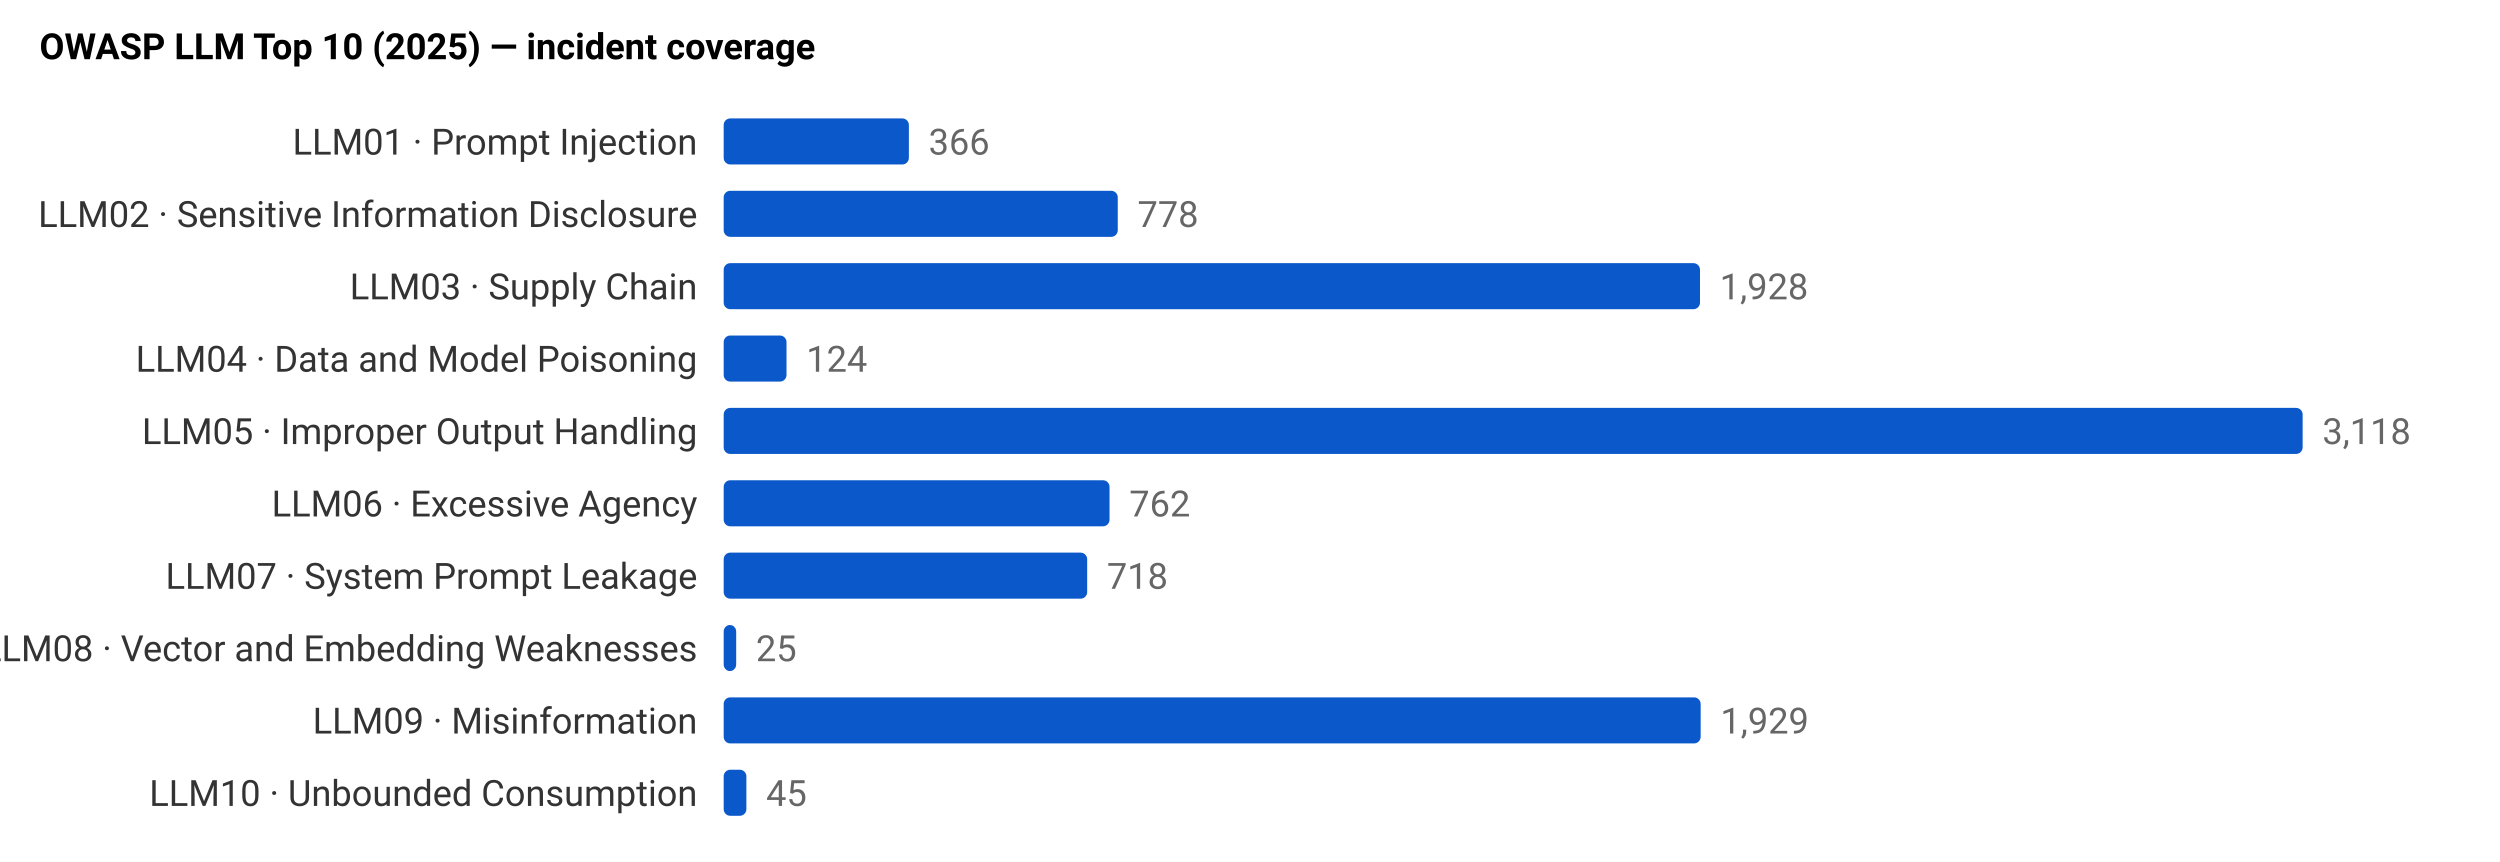
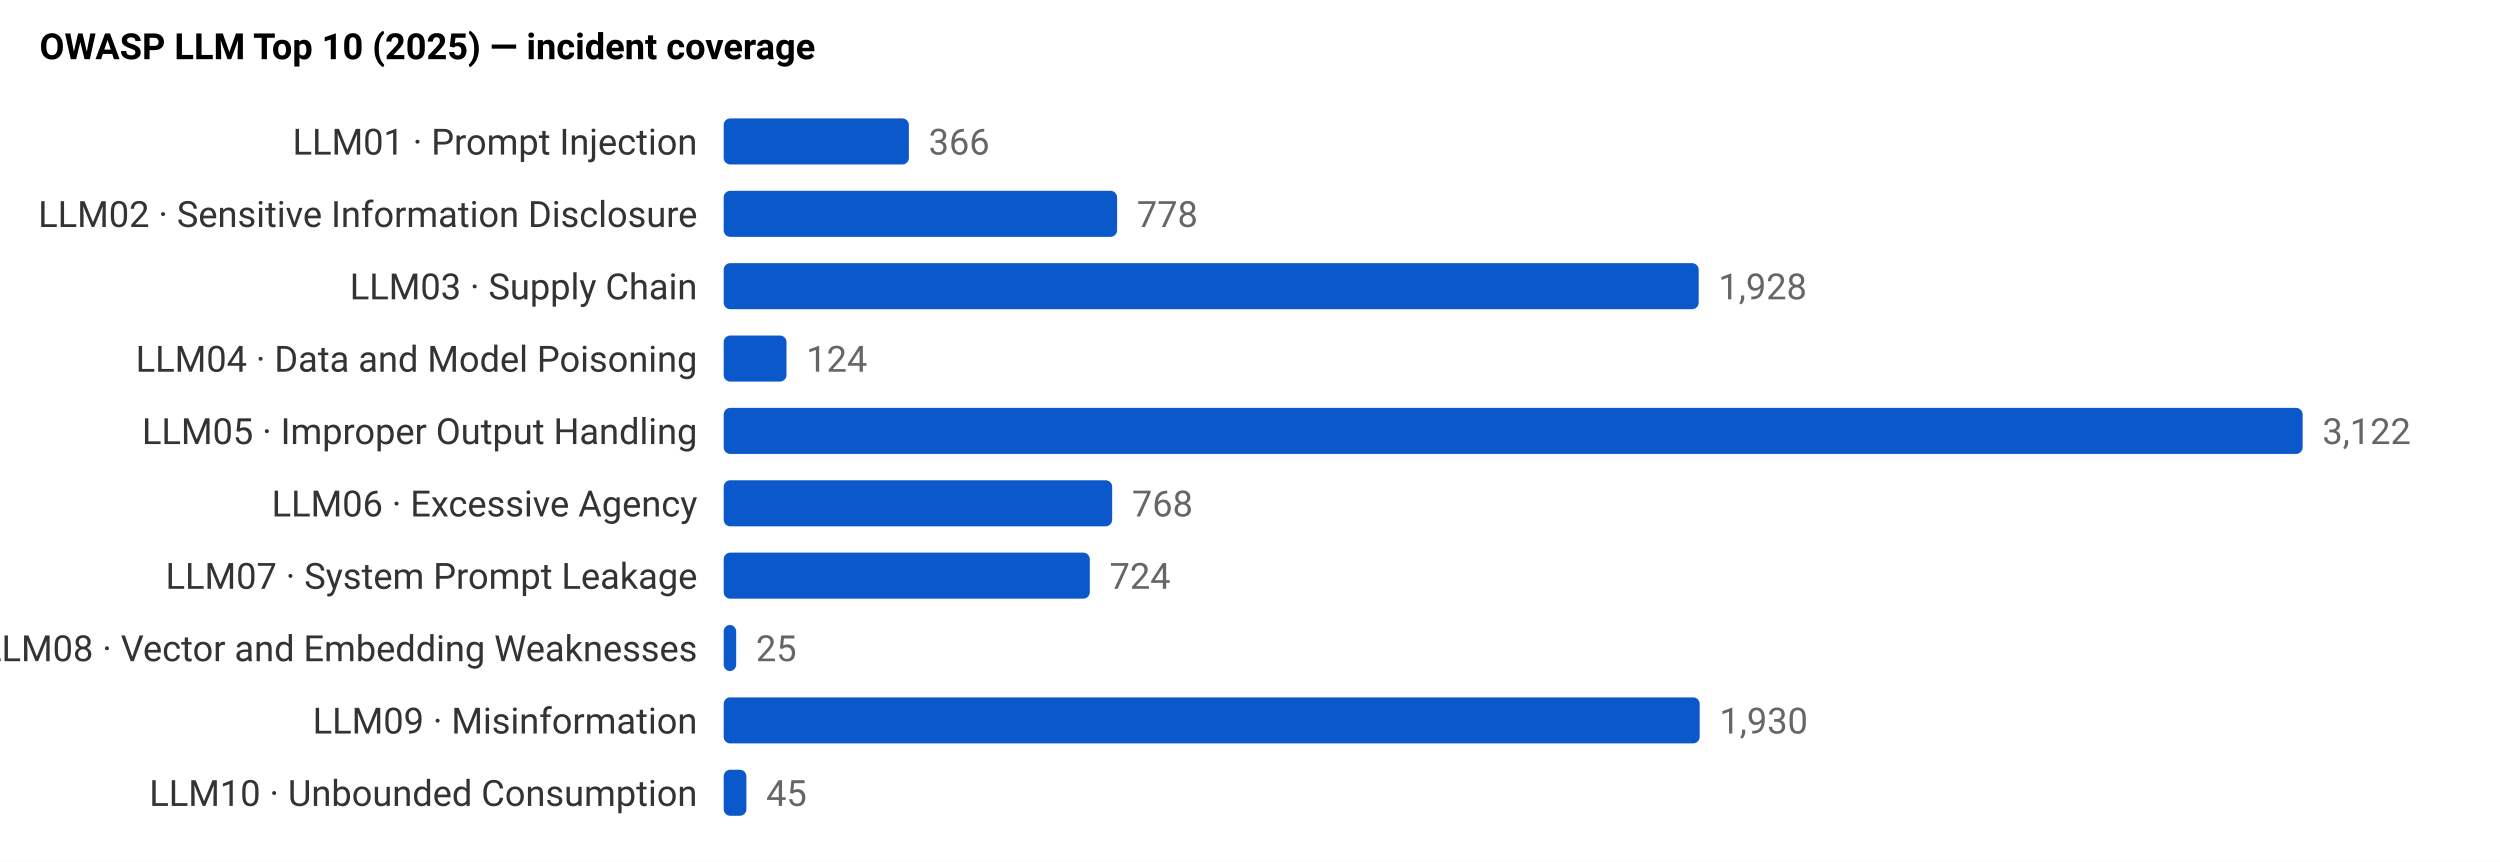
<svg xmlns="http://www.w3.org/2000/svg" viewBox="0 0 760 262" role="img" aria-label="OWASP LLM Top 10 (2025) — incident coverage" font-family="system-ui,-apple-system,Segoe UI,Roboto,sans-serif" font-size="11">
  <rect x="0" y="0" width="100%" height="100%" fill="white" />
  <text x="12" y="18" font-weight="600">OWASP LLM Top 10 (2025) — incident coverage</text>
  <text x="212" y="47" text-anchor="end" fill="#333">LLM01 · Prompt Injection</text>
  <rect x="220" y="36" width="56.3" height="14" fill="#0a58ca" rx="2" />
  <text x="282.3" y="47" fill="#666">366</text>
  <text x="212" y="69" text-anchor="end" fill="#333">LLM02 · Sensitive Information Disclosure</text>
-   <rect x="220" y="58" width="119.8" height="14" fill="#0a58ca" rx="2" />
-   <text x="345.8" y="69" fill="#666">778</text>
+   <rect x="220" y="58" width="119.6" height="14" fill="#0a58ca" rx="2" />
+   <text x="345.6" y="69" fill="#666">778</text>
  <text x="212" y="91" text-anchor="end" fill="#333">LLM03 · Supply Chain</text>
-   <rect x="220" y="80" width="296.8" height="14" fill="#0a58ca" rx="2" />
-   <text x="522.8" y="91" fill="#666">1,928</text>
+   <rect x="220" y="80" width="296.4" height="14" fill="#0a58ca" rx="2" />
+   <text x="522.4" y="91" fill="#666">1,928</text>
  <text x="212" y="113" text-anchor="end" fill="#333">LLM04 · Data and Model Poisoning</text>
  <rect x="220" y="102" width="19.1" height="14" fill="#0a58ca" rx="2" />
  <text x="245.1" y="113" fill="#666">124</text>
  <text x="212" y="135" text-anchor="end" fill="#333">LLM05 · Improper Output Handling</text>
  <rect x="220" y="124" width="480.0" height="14" fill="#0a58ca" rx="2" />
-   <text x="706.0" y="135" fill="#666">3,118</text>
+   <text x="706.0" y="135" fill="#666">3,122</text>
  <text x="212" y="157" text-anchor="end" fill="#333">LLM06 · Excessive Agency</text>
-   <rect x="220" y="146" width="117.3" height="14" fill="#0a58ca" rx="2" />
-   <text x="343.3" y="157" fill="#666">762</text>
+   <rect x="220" y="146" width="118.1" height="14" fill="#0a58ca" rx="2" />
+   <text x="344.1" y="157" fill="#666">768</text>
  <text x="212" y="179" text-anchor="end" fill="#333">LLM07 · System Prompt Leakage</text>
-   <rect x="220" y="168" width="110.5" height="14" fill="#0a58ca" rx="2" />
-   <text x="336.5" y="179" fill="#666">718</text>
+   <rect x="220" y="168" width="111.3" height="14" fill="#0a58ca" rx="2" />
+   <text x="337.3" y="179" fill="#666">724</text>
  <text x="212" y="201" text-anchor="end" fill="#333">LLM08 · Vector and Embedding Weaknesses</text>
  <rect x="220" y="190" width="3.8" height="14" fill="#0a58ca" rx="2" />
  <text x="229.8" y="201" fill="#666">25</text>
  <text x="212" y="223" text-anchor="end" fill="#333">LLM09 · Misinformation</text>
-   <rect x="220" y="212" width="297.0" height="14" fill="#0a58ca" rx="2" />
-   <text x="523.0" y="223" fill="#666">1,929</text>
+   <rect x="220" y="212" width="296.7" height="14" fill="#0a58ca" rx="2" />
+   <text x="522.7" y="223" fill="#666">1,930</text>
  <text x="212" y="245" text-anchor="end" fill="#333">LLM10 · Unbounded Consumption</text>
  <rect x="220" y="234" width="6.9" height="14" fill="#0a58ca" rx="2" />
  <text x="232.9" y="245" fill="#666">45</text>
</svg>
